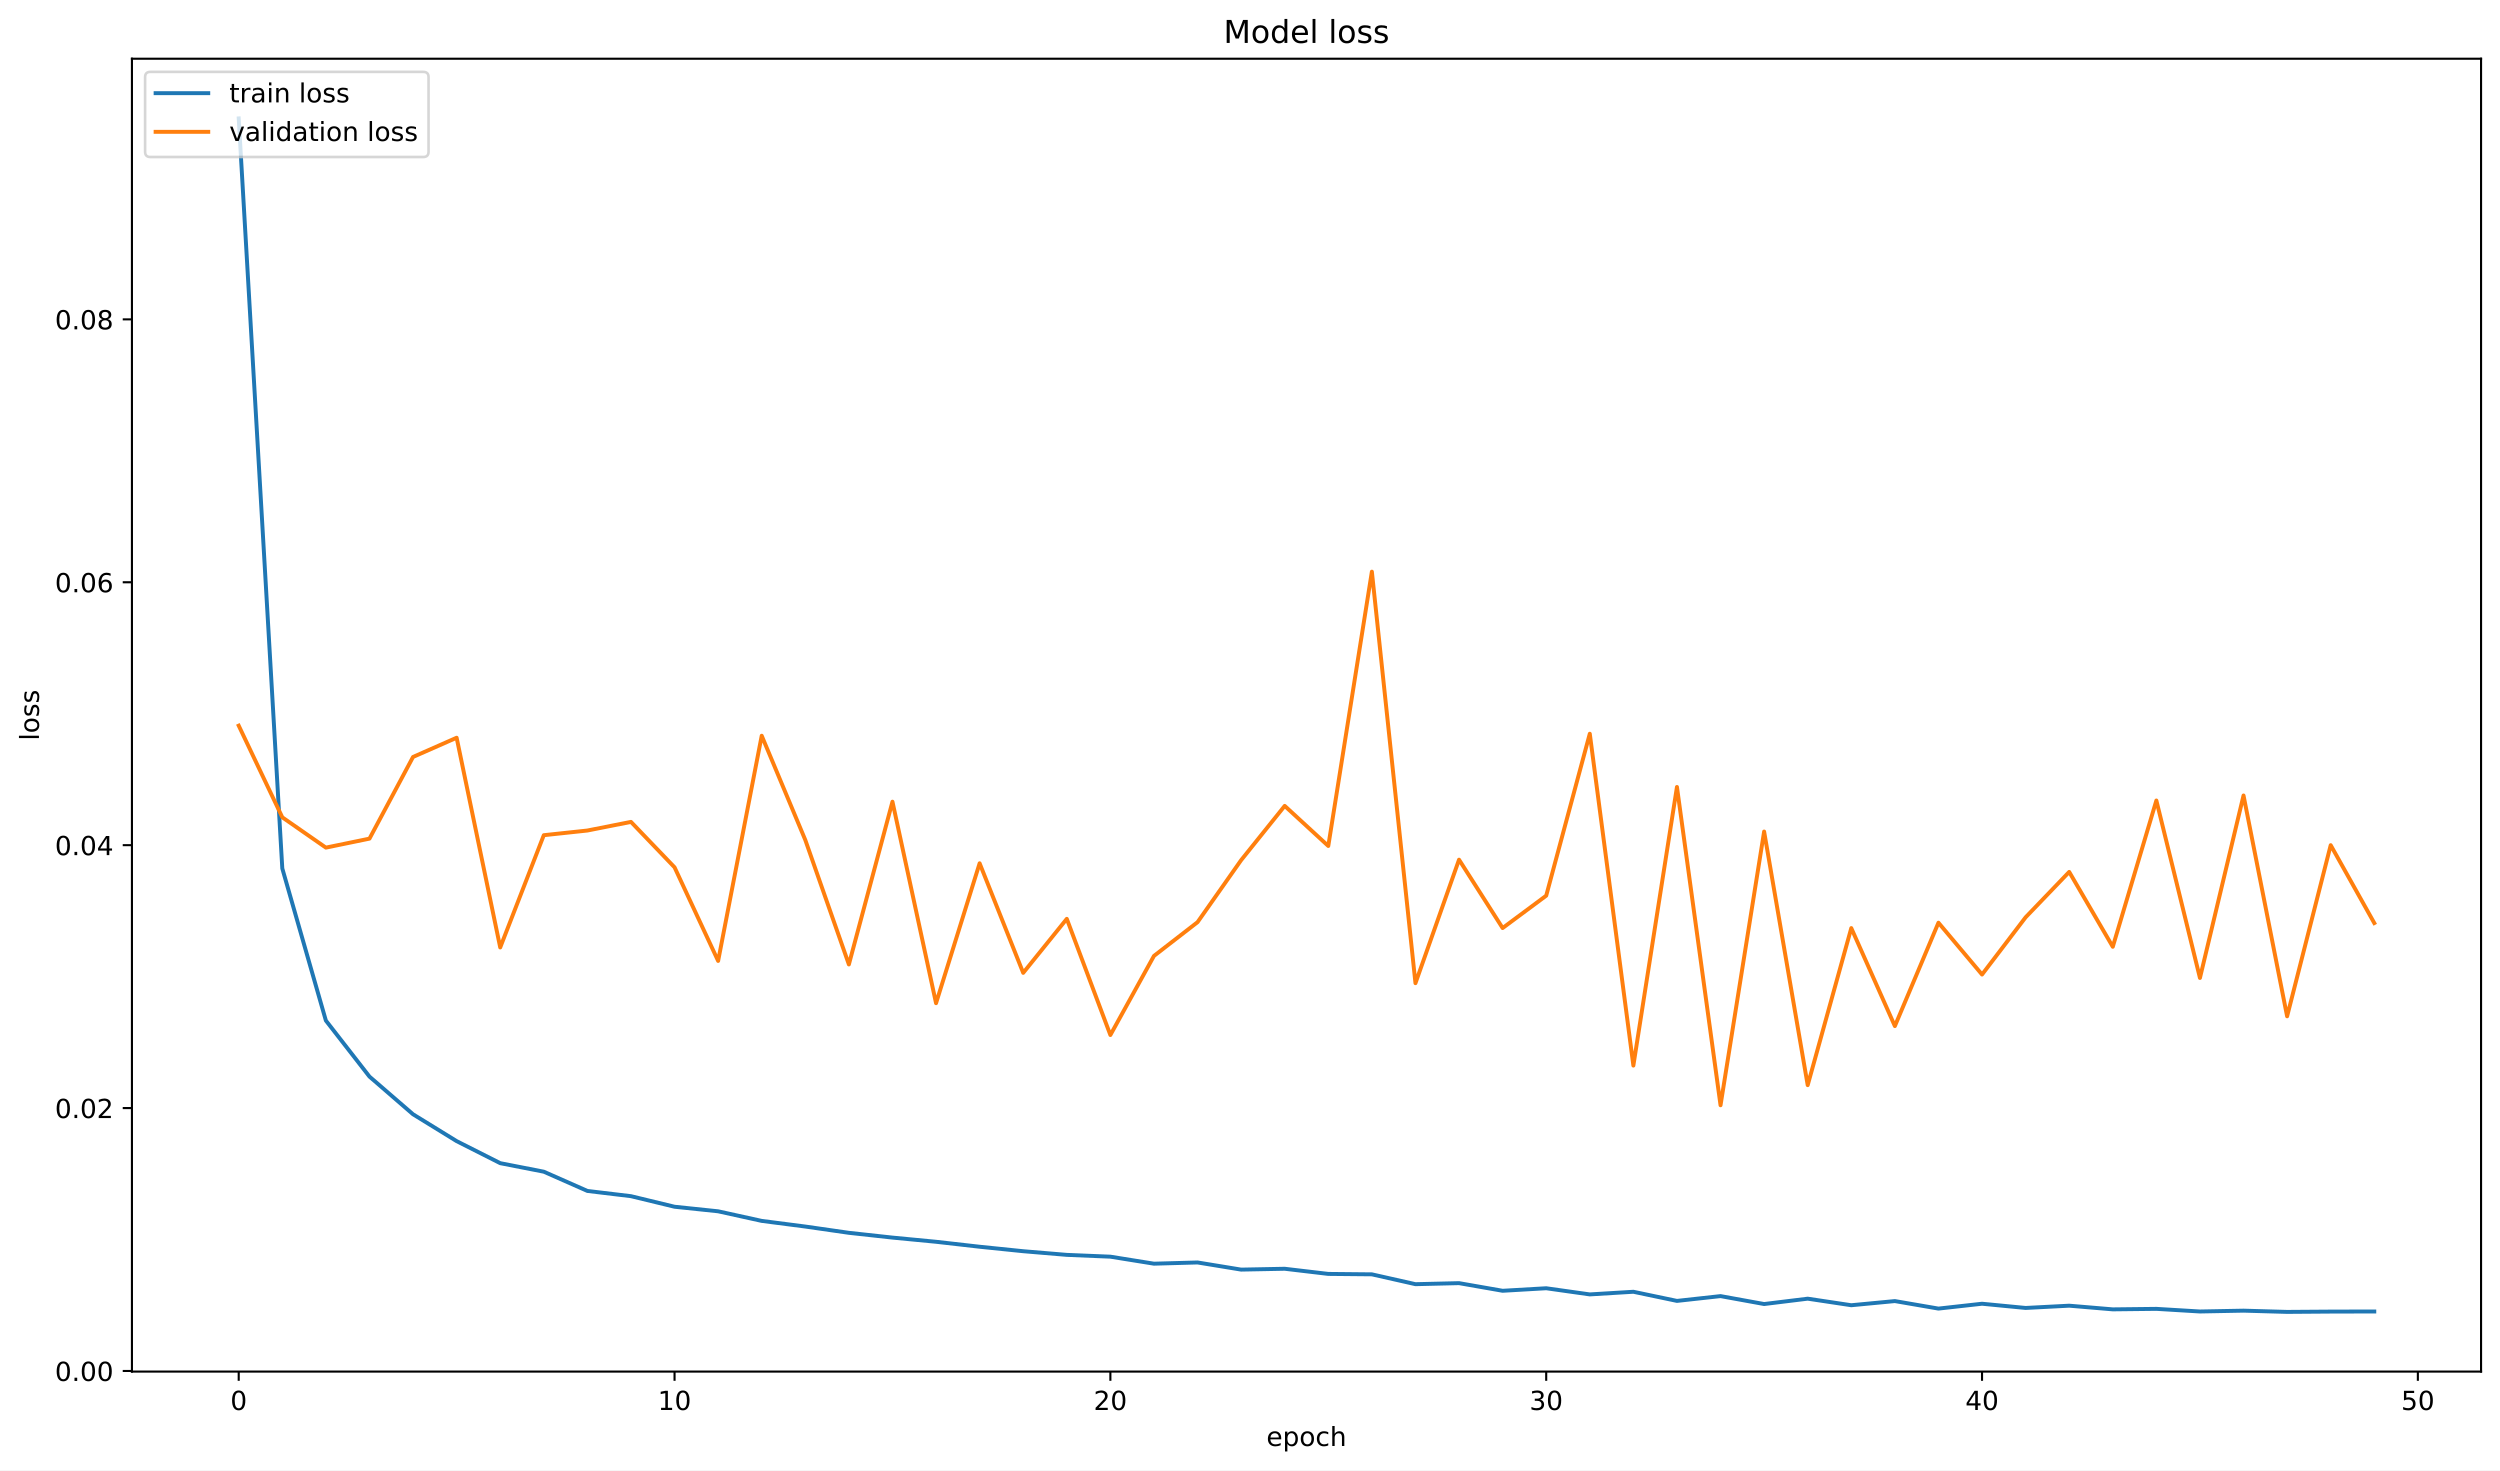
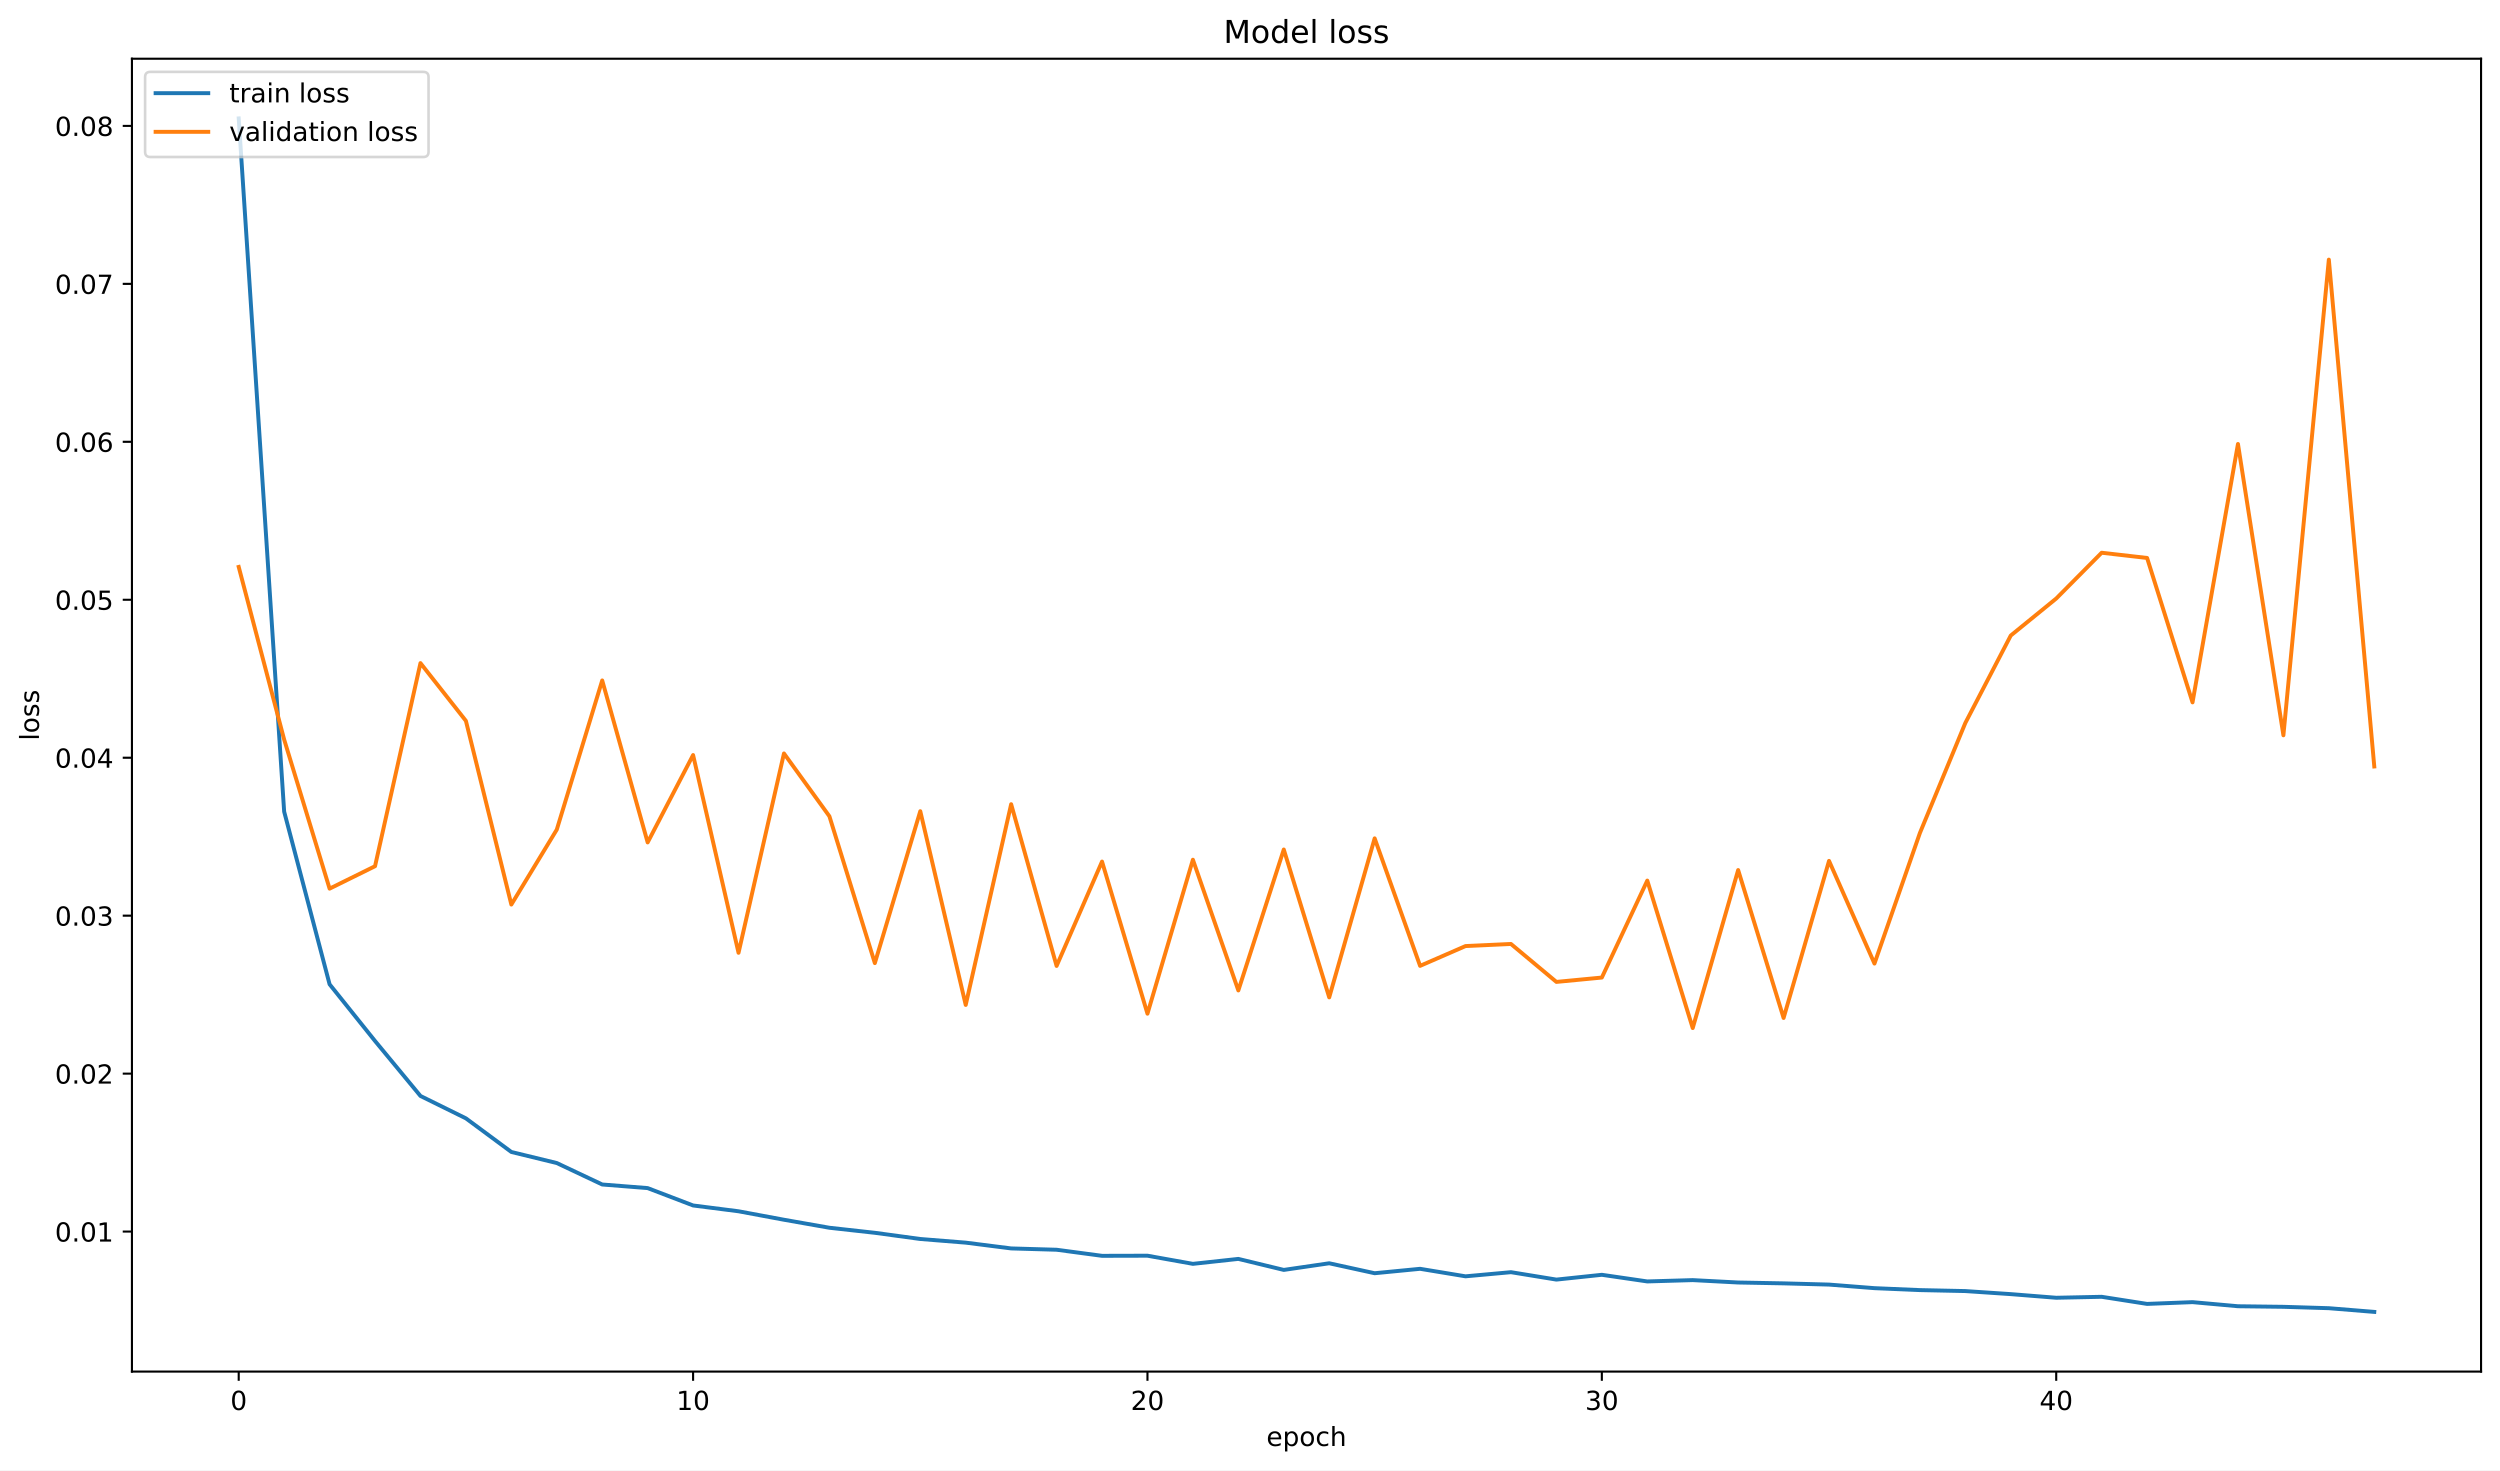
<svg xmlns="http://www.w3.org/2000/svg" xmlns:xlink="http://www.w3.org/1999/xlink" width="950.144pt" height="558.834pt" viewBox="0 0 950.144 558.834" version="1.1">
  <defs>
    <style type="text/css">*{stroke-linejoin: round; stroke-linecap: butt}</style>
  </defs>
  <g id="figure_1">
    <g id="patch_1">
      <path d="M 0 558.834  L 950.144 558.834  L 950.144 0  L 0 0  z " style="fill: #ffffff" />
    </g>
    <g id="axes_1">
      <g id="patch_2">
        <path d="M 50.144 521.278  L 942.944 521.278  L 942.944 22.318  L 50.144 22.318  z " style="fill: #ffffff" />
      </g>
      <g id="matplotlib.axis_1">
        <g id="xtick_1">
          <g id="line2d_1">
            <defs>
-               <path id="m3ab6665a8e" d="M 0 0  L 0 3.5  " style="stroke: #000000; stroke-width: 0.8" />
-             </defs>
-             <g>
-               <use xlink:href="#m3ab6665a8e" x="90.726" y="521.278" style="stroke: #000000; stroke-width: 0.8" />
+               <path id="m486a613c2e" d="M 0 0  L 0 3.5  " style="stroke: #000000; stroke-width: 0.8" />
+             </defs>
+             <g>
+               <use xlink:href="#m486a613c2e" x="90.726" y="521.278" style="stroke: #000000; stroke-width: 0.8" />
            </g>
          </g>
          <g id="text_1">
            <g transform="translate(87.54432 535.8766) scale(0.1 -0.1)">
              <defs>
                <path id="DejaVuSans-30" d="M 2034 4250  Q 1547 4250 1301 3770  Q 1056 3291 1056 2328  Q 1056 1369 1301 889  Q 1547 409 2034 409  Q 2525 409 2770 889  Q 3016 1369 3016 2328  Q 3016 3291 2770 3770  Q 2525 4250 2034 4250  z M 2034 4750  Q 2819 4750 3233 4129  Q 3647 3509 3647 2328  Q 3647 1150 3233 529  Q 2819 -91 2034 -91  Q 1250 -91 836 529  Q 422 1150 422 2328  Q 422 3509 836 4129  Q 1250 4750 2034 4750  z " transform="scale(0.015625)" />
              </defs>
              <use xlink:href="#DejaVuSans-30" />
            </g>
          </g>
        </g>
        <g id="xtick_2">
          <g id="line2d_2">
            <g>
-               <use xlink:href="#m3ab6665a8e" x="256.366" y="521.278" style="stroke: #000000; stroke-width: 0.8" />
+               <use xlink:href="#m486a613c2e" x="263.414" y="521.278" style="stroke: #000000; stroke-width: 0.8" />
            </g>
          </g>
          <g id="text_2">
-             <g transform="translate(250.0031 535.8766) scale(0.1 -0.1)">
+             <g transform="translate(257.0517 535.8766) scale(0.1 -0.1)">
              <defs>
                <path id="DejaVuSans-31" d="M 794 531  L 1825 531  L 1825 4091  L 703 3866  L 703 4441  L 1819 4666  L 2450 4666  L 2450 531  L 3481 531  L 3481 0  L 794 0  L 794 531  z " transform="scale(0.015625)" />
              </defs>
              <use xlink:href="#DejaVuSans-31" />
              <use xlink:href="#DejaVuSans-30" x="63.623" />
            </g>
          </g>
        </g>
        <g id="xtick_3">
          <g id="line2d_3">
            <g>
-               <use xlink:href="#m3ab6665a8e" x="422.006" y="521.278" style="stroke: #000000; stroke-width: 0.8" />
+               <use xlink:href="#m486a613c2e" x="436.103" y="521.278" style="stroke: #000000; stroke-width: 0.8" />
            </g>
          </g>
          <g id="text_3">
-             <g transform="translate(415.6432 535.8766) scale(0.1 -0.1)">
+             <g transform="translate(429.7402 535.8766) scale(0.1 -0.1)">
              <defs>
                <path id="DejaVuSans-32" d="M 1228 531  L 3431 531  L 3431 0  L 469 0  L 469 531  Q 828 903 1448 1529  Q 2069 2156 2228 2338  Q 2531 2678 2651 2914  Q 2772 3150 2772 3378  Q 2772 3750 2511 3984  Q 2250 4219 1831 4219  Q 1534 4219 1204 4116  Q 875 4013 500 3803  L 500 4441  Q 881 4594 1212 4672  Q 1544 4750 1819 4750  Q 2544 4750 2975 4387  Q 3406 4025 3406 3419  Q 3406 3131 3298 2873  Q 3191 2616 2906 2266  Q 2828 2175 2409 1742  Q 1991 1309 1228 531  z " transform="scale(0.015625)" />
              </defs>
              <use xlink:href="#DejaVuSans-32" />
              <use xlink:href="#DejaVuSans-30" x="63.623" />
            </g>
          </g>
        </g>
        <g id="xtick_4">
          <g id="line2d_4">
            <g>
-               <use xlink:href="#m3ab6665a8e" x="587.646" y="521.278" style="stroke: #000000; stroke-width: 0.8" />
+               <use xlink:href="#m486a613c2e" x="608.791" y="521.278" style="stroke: #000000; stroke-width: 0.8" />
            </g>
          </g>
          <g id="text_4">
-             <g transform="translate(581.2833 535.8766) scale(0.1 -0.1)">
+             <g transform="translate(602.4288 535.8766) scale(0.1 -0.1)">
              <defs>
                <path id="DejaVuSans-33" d="M 2597 2516  Q 3050 2419 3304 2112  Q 3559 1806 3559 1356  Q 3559 666 3084 287  Q 2609 -91 1734 -91  Q 1441 -91 1130 -33  Q 819 25 488 141  L 488 750  Q 750 597 1062 519  Q 1375 441 1716 441  Q 2309 441 2620 675  Q 2931 909 2931 1356  Q 2931 1769 2642 2001  Q 2353 2234 1838 2234  L 1294 2234  L 1294 2753  L 1863 2753  Q 2328 2753 2575 2939  Q 2822 3125 2822 3475  Q 2822 3834 2567 4026  Q 2313 4219 1838 4219  Q 1578 4219 1281 4162  Q 984 4106 628 3988  L 628 4550  Q 988 4650 1302 4700  Q 1616 4750 1894 4750  Q 2613 4750 3031 4423  Q 3450 4097 3450 3541  Q 3450 3153 3228 2886  Q 3006 2619 2597 2516  z " transform="scale(0.015625)" />
              </defs>
              <use xlink:href="#DejaVuSans-33" />
              <use xlink:href="#DejaVuSans-30" x="63.623" />
            </g>
          </g>
        </g>
        <g id="xtick_5">
          <g id="line2d_5">
            <g>
-               <use xlink:href="#m3ab6665a8e" x="753.286" y="521.278" style="stroke: #000000; stroke-width: 0.8" />
+               <use xlink:href="#m486a613c2e" x="781.48" y="521.278" style="stroke: #000000; stroke-width: 0.8" />
            </g>
          </g>
          <g id="text_5">
-             <g transform="translate(746.9234 535.8766) scale(0.1 -0.1)">
+             <g transform="translate(775.1174 535.8766) scale(0.1 -0.1)">
              <defs>
                <path id="DejaVuSans-34" d="M 2419 4116  L 825 1625  L 2419 1625  L 2419 4116  z M 2253 4666  L 3047 4666  L 3047 1625  L 3713 1625  L 3713 1100  L 3047 1100  L 3047 0  L 2419 0  L 2419 1100  L 313 1100  L 313 1709  L 2253 4666  z " transform="scale(0.015625)" />
              </defs>
              <use xlink:href="#DejaVuSans-34" />
              <use xlink:href="#DejaVuSans-30" x="63.623" />
            </g>
          </g>
        </g>
-         <g id="xtick_6">
-           <g id="line2d_6">
-             <g>
-               <use xlink:href="#m3ab6665a8e" x="918.926" y="521.278" style="stroke: #000000; stroke-width: 0.8" />
-             </g>
-           </g>
-           <g id="text_6">
-             <g transform="translate(912.5634 535.8766) scale(0.1 -0.1)">
-               <defs>
-                 <path id="DejaVuSans-35" d="M 691 4666  L 3169 4666  L 3169 4134  L 1269 4134  L 1269 2991  Q 1406 3038 1543 3061  Q 1681 3084 1819 3084  Q 2600 3084 3056 2656  Q 3513 2228 3513 1497  Q 3513 744 3044 326  Q 2575 -91 1722 -91  Q 1428 -91 1123 -41  Q 819 9 494 109  L 494 744  Q 775 591 1075 516  Q 1375 441 1709 441  Q 2250 441 2565 725  Q 2881 1009 2881 1497  Q 2881 1984 2565 2268  Q 2250 2553 1709 2553  Q 1456 2553 1204 2497  Q 953 2441 691 2322  L 691 4666  z " transform="scale(0.015625)" />
-               </defs>
-               <use xlink:href="#DejaVuSans-35" />
-               <use xlink:href="#DejaVuSans-30" x="63.623" />
-             </g>
-           </g>
-         </g>
-         <g id="text_7">
+         <g id="text_6">
          <g transform="translate(481.3156 549.5547) scale(0.1 -0.1)">
            <defs>
              <path id="DejaVuSans-65" d="M 3597 1894  L 3597 1613  L 953 1613  Q 991 1019 1311 708  Q 1631 397 2203 397  Q 2534 397 2845 478  Q 3156 559 3463 722  L 3463 178  Q 3153 47 2828 -22  Q 2503 -91 2169 -91  Q 1331 -91 842 396  Q 353 884 353 1716  Q 353 2575 817 3079  Q 1281 3584 2069 3584  Q 2775 3584 3186 3129  Q 3597 2675 3597 1894  z M 3022 2063  Q 3016 2534 2758 2815  Q 2500 3097 2075 3097  Q 1594 3097 1305 2825  Q 1016 2553 972 2059  L 3022 2063  z " transform="scale(0.015625)" />
              <path id="DejaVuSans-70" d="M 1159 525  L 1159 -1331  L 581 -1331  L 581 3500  L 1159 3500  L 1159 2969  Q 1341 3281 1617 3432  Q 1894 3584 2278 3584  Q 2916 3584 3314 3078  Q 3713 2572 3713 1747  Q 3713 922 3314 415  Q 2916 -91 2278 -91  Q 1894 -91 1617 61  Q 1341 213 1159 525  z M 3116 1747  Q 3116 2381 2855 2742  Q 2594 3103 2138 3103  Q 1681 3103 1420 2742  Q 1159 2381 1159 1747  Q 1159 1113 1420 752  Q 1681 391 2138 391  Q 2594 391 2855 752  Q 3116 1113 3116 1747  z " transform="scale(0.015625)" />
              <path id="DejaVuSans-6f" d="M 1959 3097  Q 1497 3097 1228 2736  Q 959 2375 959 1747  Q 959 1119 1226 758  Q 1494 397 1959 397  Q 2419 397 2687 759  Q 2956 1122 2956 1747  Q 2956 2369 2687 2733  Q 2419 3097 1959 3097  z M 1959 3584  Q 2709 3584 3137 3096  Q 3566 2609 3566 1747  Q 3566 888 3137 398  Q 2709 -91 1959 -91  Q 1206 -91 779 398  Q 353 888 353 1747  Q 353 2609 779 3096  Q 1206 3584 1959 3584  z " transform="scale(0.015625)" />
              <path id="DejaVuSans-63" d="M 3122 3366  L 3122 2828  Q 2878 2963 2633 3030  Q 2388 3097 2138 3097  Q 1578 3097 1268 2742  Q 959 2388 959 1747  Q 959 1106 1268 751  Q 1578 397 2138 397  Q 2388 397 2633 464  Q 2878 531 3122 666  L 3122 134  Q 2881 22 2623 -34  Q 2366 -91 2075 -91  Q 1284 -91 818 406  Q 353 903 353 1747  Q 353 2603 823 3093  Q 1294 3584 2113 3584  Q 2378 3584 2631 3529  Q 2884 3475 3122 3366  z " transform="scale(0.015625)" />
              <path id="DejaVuSans-68" d="M 3513 2113  L 3513 0  L 2938 0  L 2938 2094  Q 2938 2591 2744 2837  Q 2550 3084 2163 3084  Q 1697 3084 1428 2787  Q 1159 2491 1159 1978  L 1159 0  L 581 0  L 581 4863  L 1159 4863  L 1159 2956  Q 1366 3272 1645 3428  Q 1925 3584 2291 3584  Q 2894 3584 3203 3211  Q 3513 2838 3513 2113  z " transform="scale(0.015625)" />
            </defs>
            <use xlink:href="#DejaVuSans-65" />
            <use xlink:href="#DejaVuSans-70" x="61.523" />
            <use xlink:href="#DejaVuSans-6f" x="125" />
            <use xlink:href="#DejaVuSans-63" x="186.182" />
            <use xlink:href="#DejaVuSans-68" x="241.162" />
          </g>
        </g>
      </g>
      <g id="matplotlib.axis_2">
        <g id="ytick_1">
+           <g id="line2d_6">
+             <defs>
+               <path id="m34ff82747f" d="M 0 0  L -3.5 0  " style="stroke: #000000; stroke-width: 0.8" />
+             </defs>
+             <g>
+               <use xlink:href="#m34ff82747f" x="50.144" y="468.068" style="stroke: #000000; stroke-width: 0.8" />
+             </g>
+           </g>
+           <g id="text_7">
+             <g transform="translate(20.87813 471.8676) scale(0.1 -0.1)">
+               <defs>
+                 <path id="DejaVuSans-2e" d="M 684 794  L 1344 794  L 1344 0  L 684 0  L 684 794  z " transform="scale(0.015625)" />
+               </defs>
+               <use xlink:href="#DejaVuSans-30" />
+               <use xlink:href="#DejaVuSans-2e" x="63.623" />
+               <use xlink:href="#DejaVuSans-30" x="95.41" />
+               <use xlink:href="#DejaVuSans-31" x="159.033" />
+             </g>
+           </g>
+         </g>
+         <g id="ytick_2">
          <g id="line2d_7">
-             <defs>
-               <path id="m4e696ff392" d="M 0 0  L -3.5 0  " style="stroke: #000000; stroke-width: 0.8" />
-             </defs>
-             <g>
-               <use xlink:href="#m4e696ff392" x="50.144" y="521.042" style="stroke: #000000; stroke-width: 0.8" />
+             <g>
+               <use xlink:href="#m34ff82747f" x="50.144" y="408.038" style="stroke: #000000; stroke-width: 0.8" />
            </g>
          </g>
          <g id="text_8">
-             <g transform="translate(20.87813 524.841) scale(0.1 -0.1)">
-               <defs>
-                 <path id="DejaVuSans-2e" d="M 684 794  L 1344 794  L 1344 0  L 684 0  L 684 794  z " transform="scale(0.015625)" />
-               </defs>
-               <use xlink:href="#DejaVuSans-30" />
-               <use xlink:href="#DejaVuSans-2e" x="63.623" />
-               <use xlink:href="#DejaVuSans-30" x="95.41" />
-               <use xlink:href="#DejaVuSans-30" x="159.033" />
-             </g>
-           </g>
-         </g>
-         <g id="ytick_2">
+             <g transform="translate(20.87813 411.8371) scale(0.1 -0.1)">
+               <use xlink:href="#DejaVuSans-30" />
+               <use xlink:href="#DejaVuSans-2e" x="63.623" />
+               <use xlink:href="#DejaVuSans-30" x="95.41" />
+               <use xlink:href="#DejaVuSans-32" x="159.033" />
+             </g>
+           </g>
+         </g>
+         <g id="ytick_3">
          <g id="line2d_8">
            <g>
-               <use xlink:href="#m4e696ff392" x="50.144" y="421.125" style="stroke: #000000; stroke-width: 0.8" />
+               <use xlink:href="#m34ff82747f" x="50.144" y="348.007" style="stroke: #000000; stroke-width: 0.8" />
            </g>
          </g>
          <g id="text_9">
-             <g transform="translate(20.87813 424.9244) scale(0.1 -0.1)">
-               <use xlink:href="#DejaVuSans-30" />
-               <use xlink:href="#DejaVuSans-2e" x="63.623" />
-               <use xlink:href="#DejaVuSans-30" x="95.41" />
-               <use xlink:href="#DejaVuSans-32" x="159.033" />
-             </g>
-           </g>
-         </g>
-         <g id="ytick_3">
+             <g transform="translate(20.87813 351.8066) scale(0.1 -0.1)">
+               <use xlink:href="#DejaVuSans-30" />
+               <use xlink:href="#DejaVuSans-2e" x="63.623" />
+               <use xlink:href="#DejaVuSans-30" x="95.41" />
+               <use xlink:href="#DejaVuSans-33" x="159.033" />
+             </g>
+           </g>
+         </g>
+         <g id="ytick_4">
          <g id="line2d_9">
            <g>
-               <use xlink:href="#m4e696ff392" x="50.144" y="321.209" style="stroke: #000000; stroke-width: 0.8" />
+               <use xlink:href="#m34ff82747f" x="50.144" y="287.977" style="stroke: #000000; stroke-width: 0.8" />
            </g>
          </g>
          <g id="text_10">
-             <g transform="translate(20.87813 325.0078) scale(0.1 -0.1)">
+             <g transform="translate(20.87813 291.7761) scale(0.1 -0.1)">
              <use xlink:href="#DejaVuSans-30" />
              <use xlink:href="#DejaVuSans-2e" x="63.623" />
              <use xlink:href="#DejaVuSans-30" x="95.41" />
              <use xlink:href="#DejaVuSans-34" x="159.033" />
            </g>
          </g>
        </g>
-         <g id="ytick_4">
+         <g id="ytick_5">
          <g id="line2d_10">
            <g>
-               <use xlink:href="#m4e696ff392" x="50.144" y="221.292" style="stroke: #000000; stroke-width: 0.8" />
+               <use xlink:href="#m34ff82747f" x="50.144" y="227.946" style="stroke: #000000; stroke-width: 0.8" />
            </g>
          </g>
          <g id="text_11">
-             <g transform="translate(20.87813 225.0911) scale(0.1 -0.1)">
+             <g transform="translate(20.87813 231.7456) scale(0.1 -0.1)">
+               <defs>
+                 <path id="DejaVuSans-35" d="M 691 4666  L 3169 4666  L 3169 4134  L 1269 4134  L 1269 2991  Q 1406 3038 1543 3061  Q 1681 3084 1819 3084  Q 2600 3084 3056 2656  Q 3513 2228 3513 1497  Q 3513 744 3044 326  Q 2575 -91 1722 -91  Q 1428 -91 1123 -41  Q 819 9 494 109  L 494 744  Q 775 591 1075 516  Q 1375 441 1709 441  Q 2250 441 2565 725  Q 2881 1009 2881 1497  Q 2881 1984 2565 2268  Q 2250 2553 1709 2553  Q 1456 2553 1204 2497  Q 953 2441 691 2322  L 691 4666  z " transform="scale(0.015625)" />
+               </defs>
+               <use xlink:href="#DejaVuSans-30" />
+               <use xlink:href="#DejaVuSans-2e" x="63.623" />
+               <use xlink:href="#DejaVuSans-30" x="95.41" />
+               <use xlink:href="#DejaVuSans-35" x="159.033" />
+             </g>
+           </g>
+         </g>
+         <g id="ytick_6">
+           <g id="line2d_11">
+             <g>
+               <use xlink:href="#m34ff82747f" x="50.144" y="167.916" style="stroke: #000000; stroke-width: 0.8" />
+             </g>
+           </g>
+           <g id="text_12">
+             <g transform="translate(20.87813 171.7151) scale(0.1 -0.1)">
              <defs>
                <path id="DejaVuSans-36" d="M 2113 2584  Q 1688 2584 1439 2293  Q 1191 2003 1191 1497  Q 1191 994 1439 701  Q 1688 409 2113 409  Q 2538 409 2786 701  Q 3034 994 3034 1497  Q 3034 2003 2786 2293  Q 2538 2584 2113 2584  z M 3366 4563  L 3366 3988  Q 3128 4100 2886 4159  Q 2644 4219 2406 4219  Q 1781 4219 1451 3797  Q 1122 3375 1075 2522  Q 1259 2794 1537 2939  Q 1816 3084 2150 3084  Q 2853 3084 3261 2657  Q 3669 2231 3669 1497  Q 3669 778 3244 343  Q 2819 -91 2113 -91  Q 1303 -91 875 529  Q 447 1150 447 2328  Q 447 3434 972 4092  Q 1497 4750 2381 4750  Q 2619 4750 2861 4703  Q 3103 4656 3366 4563  z " transform="scale(0.015625)" />
              </defs>
              <use xlink:href="#DejaVuSans-30" />
              <use xlink:href="#DejaVuSans-2e" x="63.623" />
              <use xlink:href="#DejaVuSans-30" x="95.41" />
              <use xlink:href="#DejaVuSans-36" x="159.033" />
            </g>
          </g>
        </g>
-         <g id="ytick_5">
-           <g id="line2d_11">
-             <g>
-               <use xlink:href="#m4e696ff392" x="50.144" y="121.375" style="stroke: #000000; stroke-width: 0.8" />
-             </g>
-           </g>
-           <g id="text_12">
-             <g transform="translate(20.87813 125.1745) scale(0.1 -0.1)">
+         <g id="ytick_7">
+           <g id="line2d_12">
+             <g>
+               <use xlink:href="#m34ff82747f" x="50.144" y="107.885" style="stroke: #000000; stroke-width: 0.8" />
+             </g>
+           </g>
+           <g id="text_13">
+             <g transform="translate(20.87813 111.6847) scale(0.1 -0.1)">
+               <defs>
+                 <path id="DejaVuSans-37" d="M 525 4666  L 3525 4666  L 3525 4397  L 1831 0  L 1172 0  L 2766 4134  L 525 4134  L 525 4666  z " transform="scale(0.015625)" />
+               </defs>
+               <use xlink:href="#DejaVuSans-30" />
+               <use xlink:href="#DejaVuSans-2e" x="63.623" />
+               <use xlink:href="#DejaVuSans-30" x="95.41" />
+               <use xlink:href="#DejaVuSans-37" x="159.033" />
+             </g>
+           </g>
+         </g>
+         <g id="ytick_8">
+           <g id="line2d_13">
+             <g>
+               <use xlink:href="#m34ff82747f" x="50.144" y="47.855" style="stroke: #000000; stroke-width: 0.8" />
+             </g>
+           </g>
+           <g id="text_14">
+             <g transform="translate(20.87813 51.65417) scale(0.1 -0.1)">
              <defs>
                <path id="DejaVuSans-38" d="M 2034 2216  Q 1584 2216 1326 1975  Q 1069 1734 1069 1313  Q 1069 891 1326 650  Q 1584 409 2034 409  Q 2484 409 2743 651  Q 3003 894 3003 1313  Q 3003 1734 2745 1975  Q 2488 2216 2034 2216  z M 1403 2484  Q 997 2584 770 2862  Q 544 3141 544 3541  Q 544 4100 942 4425  Q 1341 4750 2034 4750  Q 2731 4750 3128 4425  Q 3525 4100 3525 3541  Q 3525 3141 3298 2862  Q 3072 2584 2669 2484  Q 3125 2378 3379 2068  Q 3634 1759 3634 1313  Q 3634 634 3220 271  Q 2806 -91 2034 -91  Q 1263 -91 848 271  Q 434 634 434 1313  Q 434 1759 690 2068  Q 947 2378 1403 2484  z M 1172 3481  Q 1172 3119 1398 2916  Q 1625 2713 2034 2713  Q 2441 2713 2670 2916  Q 2900 3119 2900 3481  Q 2900 3844 2670 4047  Q 2441 4250 2034 4250  Q 1625 4250 1398 4047  Q 1172 3844 1172 3481  z " transform="scale(0.015625)" />
              </defs>
              <use xlink:href="#DejaVuSans-30" />
              <use xlink:href="#DejaVuSans-2e" x="63.623" />
              <use xlink:href="#DejaVuSans-30" x="95.41" />
              <use xlink:href="#DejaVuSans-38" x="159.033" />
            </g>
          </g>
        </g>
-         <g id="text_13">
+         <g id="text_15">
          <g transform="translate(14.79844 281.4559) rotate(-90) scale(0.1 -0.1)">
            <defs>
              <path id="DejaVuSans-6c" d="M 603 4863  L 1178 4863  L 1178 0  L 603 0  L 603 4863  z " transform="scale(0.015625)" />
              <path id="DejaVuSans-73" d="M 2834 3397  L 2834 2853  Q 2591 2978 2328 3040  Q 2066 3103 1784 3103  Q 1356 3103 1142 2972  Q 928 2841 928 2578  Q 928 2378 1081 2264  Q 1234 2150 1697 2047  L 1894 2003  Q 2506 1872 2764 1633  Q 3022 1394 3022 966  Q 3022 478 2636 193  Q 2250 -91 1575 -91  Q 1294 -91 989 -36  Q 684 19 347 128  L 347 722  Q 666 556 975 473  Q 1284 391 1588 391  Q 1994 391 2212 530  Q 2431 669 2431 922  Q 2431 1156 2273 1281  Q 2116 1406 1581 1522  L 1381 1569  Q 847 1681 609 1914  Q 372 2147 372 2553  Q 372 3047 722 3315  Q 1072 3584 1716 3584  Q 2034 3584 2315 3537  Q 2597 3491 2834 3397  z " transform="scale(0.015625)" />
            </defs>
            <use xlink:href="#DejaVuSans-6c" />
            <use xlink:href="#DejaVuSans-6f" x="27.783" />
            <use xlink:href="#DejaVuSans-73" x="88.965" />
            <use xlink:href="#DejaVuSans-73" x="141.064" />
          </g>
        </g>
      </g>
-       <g id="line2d_12">
-         <path d="M 90.726 44.998  L 107.29 330.067  L 123.854 387.883  L 140.418 409.17  L 156.982 423.496  L 173.546 433.696  L 190.11 442.073  L 206.674 445.313  L 223.238 452.627  L 239.802 454.617  L 256.366 458.631  L 272.93 460.364  L 289.494 464.013  L 306.058 466.157  L 322.622 468.542  L 339.186 470.358  L 355.75 471.949  L 372.314 473.834  L 388.878 475.533  L 405.442 476.923  L 422.006 477.609  L 438.57 480.273  L 455.134 479.81  L 471.698 482.525  L 488.262 482.202  L 504.826 484.159  L 521.39 484.322  L 537.954 488.063  L 554.518 487.669  L 571.082 490.57  L 587.646 489.609  L 604.21 491.95  L 620.774 490.946  L 637.338 494.42  L 653.902 492.594  L 670.466 495.609  L 687.03 493.572  L 703.594 496.064  L 720.158 494.484  L 736.722 497.341  L 753.286 495.494  L 769.85 497.097  L 786.414 496.237  L 802.978 497.633  L 819.542 497.442  L 836.106 498.442  L 852.67 498.125  L 869.234 498.598  L 885.798 498.478  L 902.362 498.437  " clip-path="url(#pf22ce8b732)" style="fill: none; stroke: #1f77b4; stroke-width: 1.5; stroke-linecap: square" />
-       </g>
-       <g id="line2d_13">
-         <path d="M 90.726 275.794  L 107.29 310.628  L 123.854 322.144  L 140.418 318.731  L 156.982 287.682  L 173.546 280.381  L 190.11 360.087  L 206.674 317.422  L 223.238 315.646  L 239.802 312.363  L 256.366 329.623  L 272.93 365.207  L 289.494 279.622  L 306.058 319.239  L 322.622 366.548  L 339.186 304.689  L 355.75 381.271  L 372.314 328.101  L 388.878 369.741  L 405.442 349.217  L 422.006 393.367  L 438.57 363.306  L 455.134 350.475  L 471.698 326.914  L 488.262 306.287  L 504.826 321.519  L 521.39 217.267  L 537.954 373.66  L 554.518 326.728  L 571.082 352.713  L 587.646 340.406  L 604.21 278.864  L 620.774 404.982  L 637.338 299.095  L 653.902 420.06  L 670.466 316.037  L 687.03 412.418  L 703.594 352.729  L 720.158 389.972  L 736.722 350.682  L 753.286 370.379  L 769.85 348.627  L 786.414 331.376  L 802.978 359.829  L 819.542 304.239  L 836.106 371.678  L 852.67 302.328  L 869.234 386.255  L 885.798 321.218  L 902.362 350.814  " clip-path="url(#pf22ce8b732)" style="fill: none; stroke: #ff7f0e; stroke-width: 1.5; stroke-linecap: square" />
+       <g id="line2d_14">
+         <path d="M 90.726 44.998  L 107.994 308.463  L 125.263 374.087  L 142.532 395.636  L 159.801 416.53  L 177.07 425.039  L 194.339 437.816  L 211.608 442.022  L 228.876 450.176  L 246.145 451.544  L 263.414 458.147  L 280.683 460.356  L 297.952 463.574  L 315.221 466.619  L 332.49 468.539  L 349.758 470.89  L 367.027 472.278  L 384.296 474.473  L 401.565 474.975  L 418.834 477.285  L 436.103 477.239  L 453.372 480.335  L 470.64 478.455  L 487.909 482.641  L 505.178 480.115  L 522.447 483.899  L 539.716 482.221  L 556.985 485.075  L 574.254 483.503  L 591.522 486.321  L 608.791 484.496  L 626.06 487.018  L 643.329 486.517  L 660.598 487.425  L 677.867 487.751  L 695.136 488.217  L 712.404 489.575  L 729.673 490.311  L 746.942 490.681  L 764.211 491.842  L 781.48 493.224  L 798.749 492.857  L 816.018 495.559  L 833.286 494.888  L 850.555 496.447  L 867.824 496.664  L 885.093 497.189  L 902.362 498.598  " clip-path="url(#p2fd5a94462)" style="fill: none; stroke: #1f77b4; stroke-width: 1.5; stroke-linecap: square" />
+       </g>
+       <g id="line2d_15">
+         <path d="M 90.726 215.464  L 107.994 281.07  L 125.263 337.738  L 142.532 329.208  L 159.801 252.023  L 177.07 273.973  L 194.339 343.782  L 211.608 315.301  L 228.876 258.609  L 246.145 320.167  L 263.414 286.96  L 280.683 362.116  L 297.952 286.355  L 315.221 310.232  L 332.49 366.033  L 349.758 308.302  L 367.027 381.929  L 384.296 305.643  L 401.565 367.11  L 418.834 327.447  L 436.103 385.26  L 453.372 326.744  L 470.64 376.423  L 487.909 322.864  L 505.178 379.06  L 522.447 318.625  L 539.716 367.083  L 556.985 359.56  L 574.254 358.761  L 591.522 373.181  L 608.791 371.525  L 626.06 334.677  L 643.329 390.72  L 660.598 330.673  L 677.867 386.887  L 695.136 327.185  L 712.404 366.213  L 729.673 316.588  L 746.942 274.762  L 764.211 241.534  L 781.48 227.474  L 798.749 210.072  L 816.018 212.057  L 833.286 266.94  L 850.555 168.741  L 867.824 279.454  L 885.093 98.676  L 902.362 291.306  " clip-path="url(#p2fd5a94462)" style="fill: none; stroke: #ff7f0e; stroke-width: 1.5; stroke-linecap: square" />
      </g>
      <g id="patch_3">
        <path d="M 50.144 521.278  L 50.144 22.318  " style="fill: none; stroke: #000000; stroke-width: 0.8; stroke-linejoin: miter; stroke-linecap: square" />
      </g>
      <g id="patch_4">
        <path d="M 942.944 521.278  L 942.944 22.318  " style="fill: none; stroke: #000000; stroke-width: 0.8; stroke-linejoin: miter; stroke-linecap: square" />
      </g>
      <g id="patch_5">
        <path d="M 50.144 521.278  L 942.944 521.278  " style="fill: none; stroke: #000000; stroke-width: 0.8; stroke-linejoin: miter; stroke-linecap: square" />
      </g>
      <g id="patch_6">
        <path d="M 50.144 22.318  L 942.944 22.318  " style="fill: none; stroke: #000000; stroke-width: 0.8; stroke-linejoin: miter; stroke-linecap: square" />
      </g>
-       <g id="text_14">
+       <g id="text_16">
        <g transform="translate(465.0316 16.31812) scale(0.12 -0.12)">
          <defs>
            <path id="DejaVuSans-4d" d="M 628 4666  L 1569 4666  L 2759 1491  L 3956 4666  L 4897 4666  L 4897 0  L 4281 0  L 4281 4097  L 3078 897  L 2444 897  L 1241 4097  L 1241 0  L 628 0  L 628 4666  z " transform="scale(0.015625)" />
            <path id="DejaVuSans-64" d="M 2906 2969  L 2906 4863  L 3481 4863  L 3481 0  L 2906 0  L 2906 525  Q 2725 213 2448 61  Q 2172 -91 1784 -91  Q 1150 -91 751 415  Q 353 922 353 1747  Q 353 2572 751 3078  Q 1150 3584 1784 3584  Q 2172 3584 2448 3432  Q 2725 3281 2906 2969  z M 947 1747  Q 947 1113 1208 752  Q 1469 391 1925 391  Q 2381 391 2643 752  Q 2906 1113 2906 1747  Q 2906 2381 2643 2742  Q 2381 3103 1925 3103  Q 1469 3103 1208 2742  Q 947 2381 947 1747  z " transform="scale(0.015625)" />
            <path id="DejaVuSans-20" transform="scale(0.015625)" />
          </defs>
          <use xlink:href="#DejaVuSans-4d" />
          <use xlink:href="#DejaVuSans-6f" x="86.279" />
          <use xlink:href="#DejaVuSans-64" x="147.461" />
          <use xlink:href="#DejaVuSans-65" x="210.938" />
          <use xlink:href="#DejaVuSans-6c" x="272.461" />
          <use xlink:href="#DejaVuSans-20" x="300.244" />
          <use xlink:href="#DejaVuSans-6c" x="332.031" />
          <use xlink:href="#DejaVuSans-6f" x="359.814" />
          <use xlink:href="#DejaVuSans-73" x="420.996" />
          <use xlink:href="#DejaVuSans-73" x="473.096" />
        </g>
      </g>
      <g id="legend_1">
        <g id="patch_7">
          <path d="M 57.144 59.674  L 160.872 59.674  Q 162.872 59.674 162.872 57.674  L 162.872 29.318  Q 162.872 27.318 160.872 27.318  L 57.144 27.318  Q 55.144 27.318 55.144 29.318  L 55.144 57.674  Q 55.144 59.674 57.144 59.674  z " style="fill: #ffffff; opacity: 0.8; stroke: #cccccc; stroke-linejoin: miter" />
        </g>
-         <g id="line2d_14">
+         <g id="line2d_16">
          <path d="M 59.144 35.417  L 69.144 35.417  L 79.144 35.417  " style="fill: none; stroke: #1f77b4; stroke-width: 1.5; stroke-linecap: square" />
        </g>
-         <g id="text_15">
+         <g id="text_17">
          <g transform="translate(87.14375 38.91656) scale(0.1 -0.1)">
            <defs>
              <path id="DejaVuSans-74" d="M 1172 4494  L 1172 3500  L 2356 3500  L 2356 3053  L 1172 3053  L 1172 1153  Q 1172 725 1289 603  Q 1406 481 1766 481  L 2356 481  L 2356 0  L 1766 0  Q 1100 0 847 248  Q 594 497 594 1153  L 594 3053  L 172 3053  L 172 3500  L 594 3500  L 594 4494  L 1172 4494  z " transform="scale(0.015625)" />
              <path id="DejaVuSans-72" d="M 2631 2963  Q 2534 3019 2420 3045  Q 2306 3072 2169 3072  Q 1681 3072 1420 2755  Q 1159 2438 1159 1844  L 1159 0  L 581 0  L 581 3500  L 1159 3500  L 1159 2956  Q 1341 3275 1631 3429  Q 1922 3584 2338 3584  Q 2397 3584 2469 3576  Q 2541 3569 2628 3553  L 2631 2963  z " transform="scale(0.015625)" />
              <path id="DejaVuSans-61" d="M 2194 1759  Q 1497 1759 1228 1600  Q 959 1441 959 1056  Q 959 750 1161 570  Q 1363 391 1709 391  Q 2188 391 2477 730  Q 2766 1069 2766 1631  L 2766 1759  L 2194 1759  z M 3341 1997  L 3341 0  L 2766 0  L 2766 531  Q 2569 213 2275 61  Q 1981 -91 1556 -91  Q 1019 -91 701 211  Q 384 513 384 1019  Q 384 1609 779 1909  Q 1175 2209 1959 2209  L 2766 2209  L 2766 2266  Q 2766 2663 2505 2880  Q 2244 3097 1772 3097  Q 1472 3097 1187 3025  Q 903 2953 641 2809  L 641 3341  Q 956 3463 1253 3523  Q 1550 3584 1831 3584  Q 2591 3584 2966 3190  Q 3341 2797 3341 1997  z " transform="scale(0.015625)" />
              <path id="DejaVuSans-69" d="M 603 3500  L 1178 3500  L 1178 0  L 603 0  L 603 3500  z M 603 4863  L 1178 4863  L 1178 4134  L 603 4134  L 603 4863  z " transform="scale(0.015625)" />
              <path id="DejaVuSans-6e" d="M 3513 2113  L 3513 0  L 2938 0  L 2938 2094  Q 2938 2591 2744 2837  Q 2550 3084 2163 3084  Q 1697 3084 1428 2787  Q 1159 2491 1159 1978  L 1159 0  L 581 0  L 581 3500  L 1159 3500  L 1159 2956  Q 1366 3272 1645 3428  Q 1925 3584 2291 3584  Q 2894 3584 3203 3211  Q 3513 2838 3513 2113  z " transform="scale(0.015625)" />
            </defs>
            <use xlink:href="#DejaVuSans-74" />
            <use xlink:href="#DejaVuSans-72" x="39.209" />
            <use xlink:href="#DejaVuSans-61" x="80.322" />
            <use xlink:href="#DejaVuSans-69" x="141.602" />
            <use xlink:href="#DejaVuSans-6e" x="169.385" />
            <use xlink:href="#DejaVuSans-20" x="232.764" />
            <use xlink:href="#DejaVuSans-6c" x="264.551" />
            <use xlink:href="#DejaVuSans-6f" x="292.334" />
            <use xlink:href="#DejaVuSans-73" x="353.516" />
            <use xlink:href="#DejaVuSans-73" x="405.615" />
          </g>
        </g>
-         <g id="line2d_15">
+         <g id="line2d_17">
          <path d="M 59.144 50.095  L 69.144 50.095  L 79.144 50.095  " style="fill: none; stroke: #ff7f0e; stroke-width: 1.5; stroke-linecap: square" />
        </g>
-         <g id="text_16">
+         <g id="text_18">
          <g transform="translate(87.14375 53.59469) scale(0.1 -0.1)">
            <defs>
              <path id="DejaVuSans-76" d="M 191 3500  L 800 3500  L 1894 563  L 2988 3500  L 3597 3500  L 2284 0  L 1503 0  L 191 3500  z " transform="scale(0.015625)" />
            </defs>
            <use xlink:href="#DejaVuSans-76" />
            <use xlink:href="#DejaVuSans-61" x="59.18" />
            <use xlink:href="#DejaVuSans-6c" x="120.459" />
            <use xlink:href="#DejaVuSans-69" x="148.242" />
            <use xlink:href="#DejaVuSans-64" x="176.025" />
            <use xlink:href="#DejaVuSans-61" x="239.502" />
            <use xlink:href="#DejaVuSans-74" x="300.781" />
            <use xlink:href="#DejaVuSans-69" x="339.99" />
            <use xlink:href="#DejaVuSans-6f" x="367.773" />
            <use xlink:href="#DejaVuSans-6e" x="428.955" />
            <use xlink:href="#DejaVuSans-20" x="492.334" />
            <use xlink:href="#DejaVuSans-6c" x="524.121" />
            <use xlink:href="#DejaVuSans-6f" x="551.904" />
            <use xlink:href="#DejaVuSans-73" x="613.086" />
            <use xlink:href="#DejaVuSans-73" x="665.186" />
          </g>
        </g>
      </g>
    </g>
  </g>
  <defs>
-     <clipPath id="pf22ce8b732">
+     <clipPath id="p2fd5a94462">
      <rect x="50.144" y="22.318" width="892.8" height="498.96" />
    </clipPath>
  </defs>
</svg>
